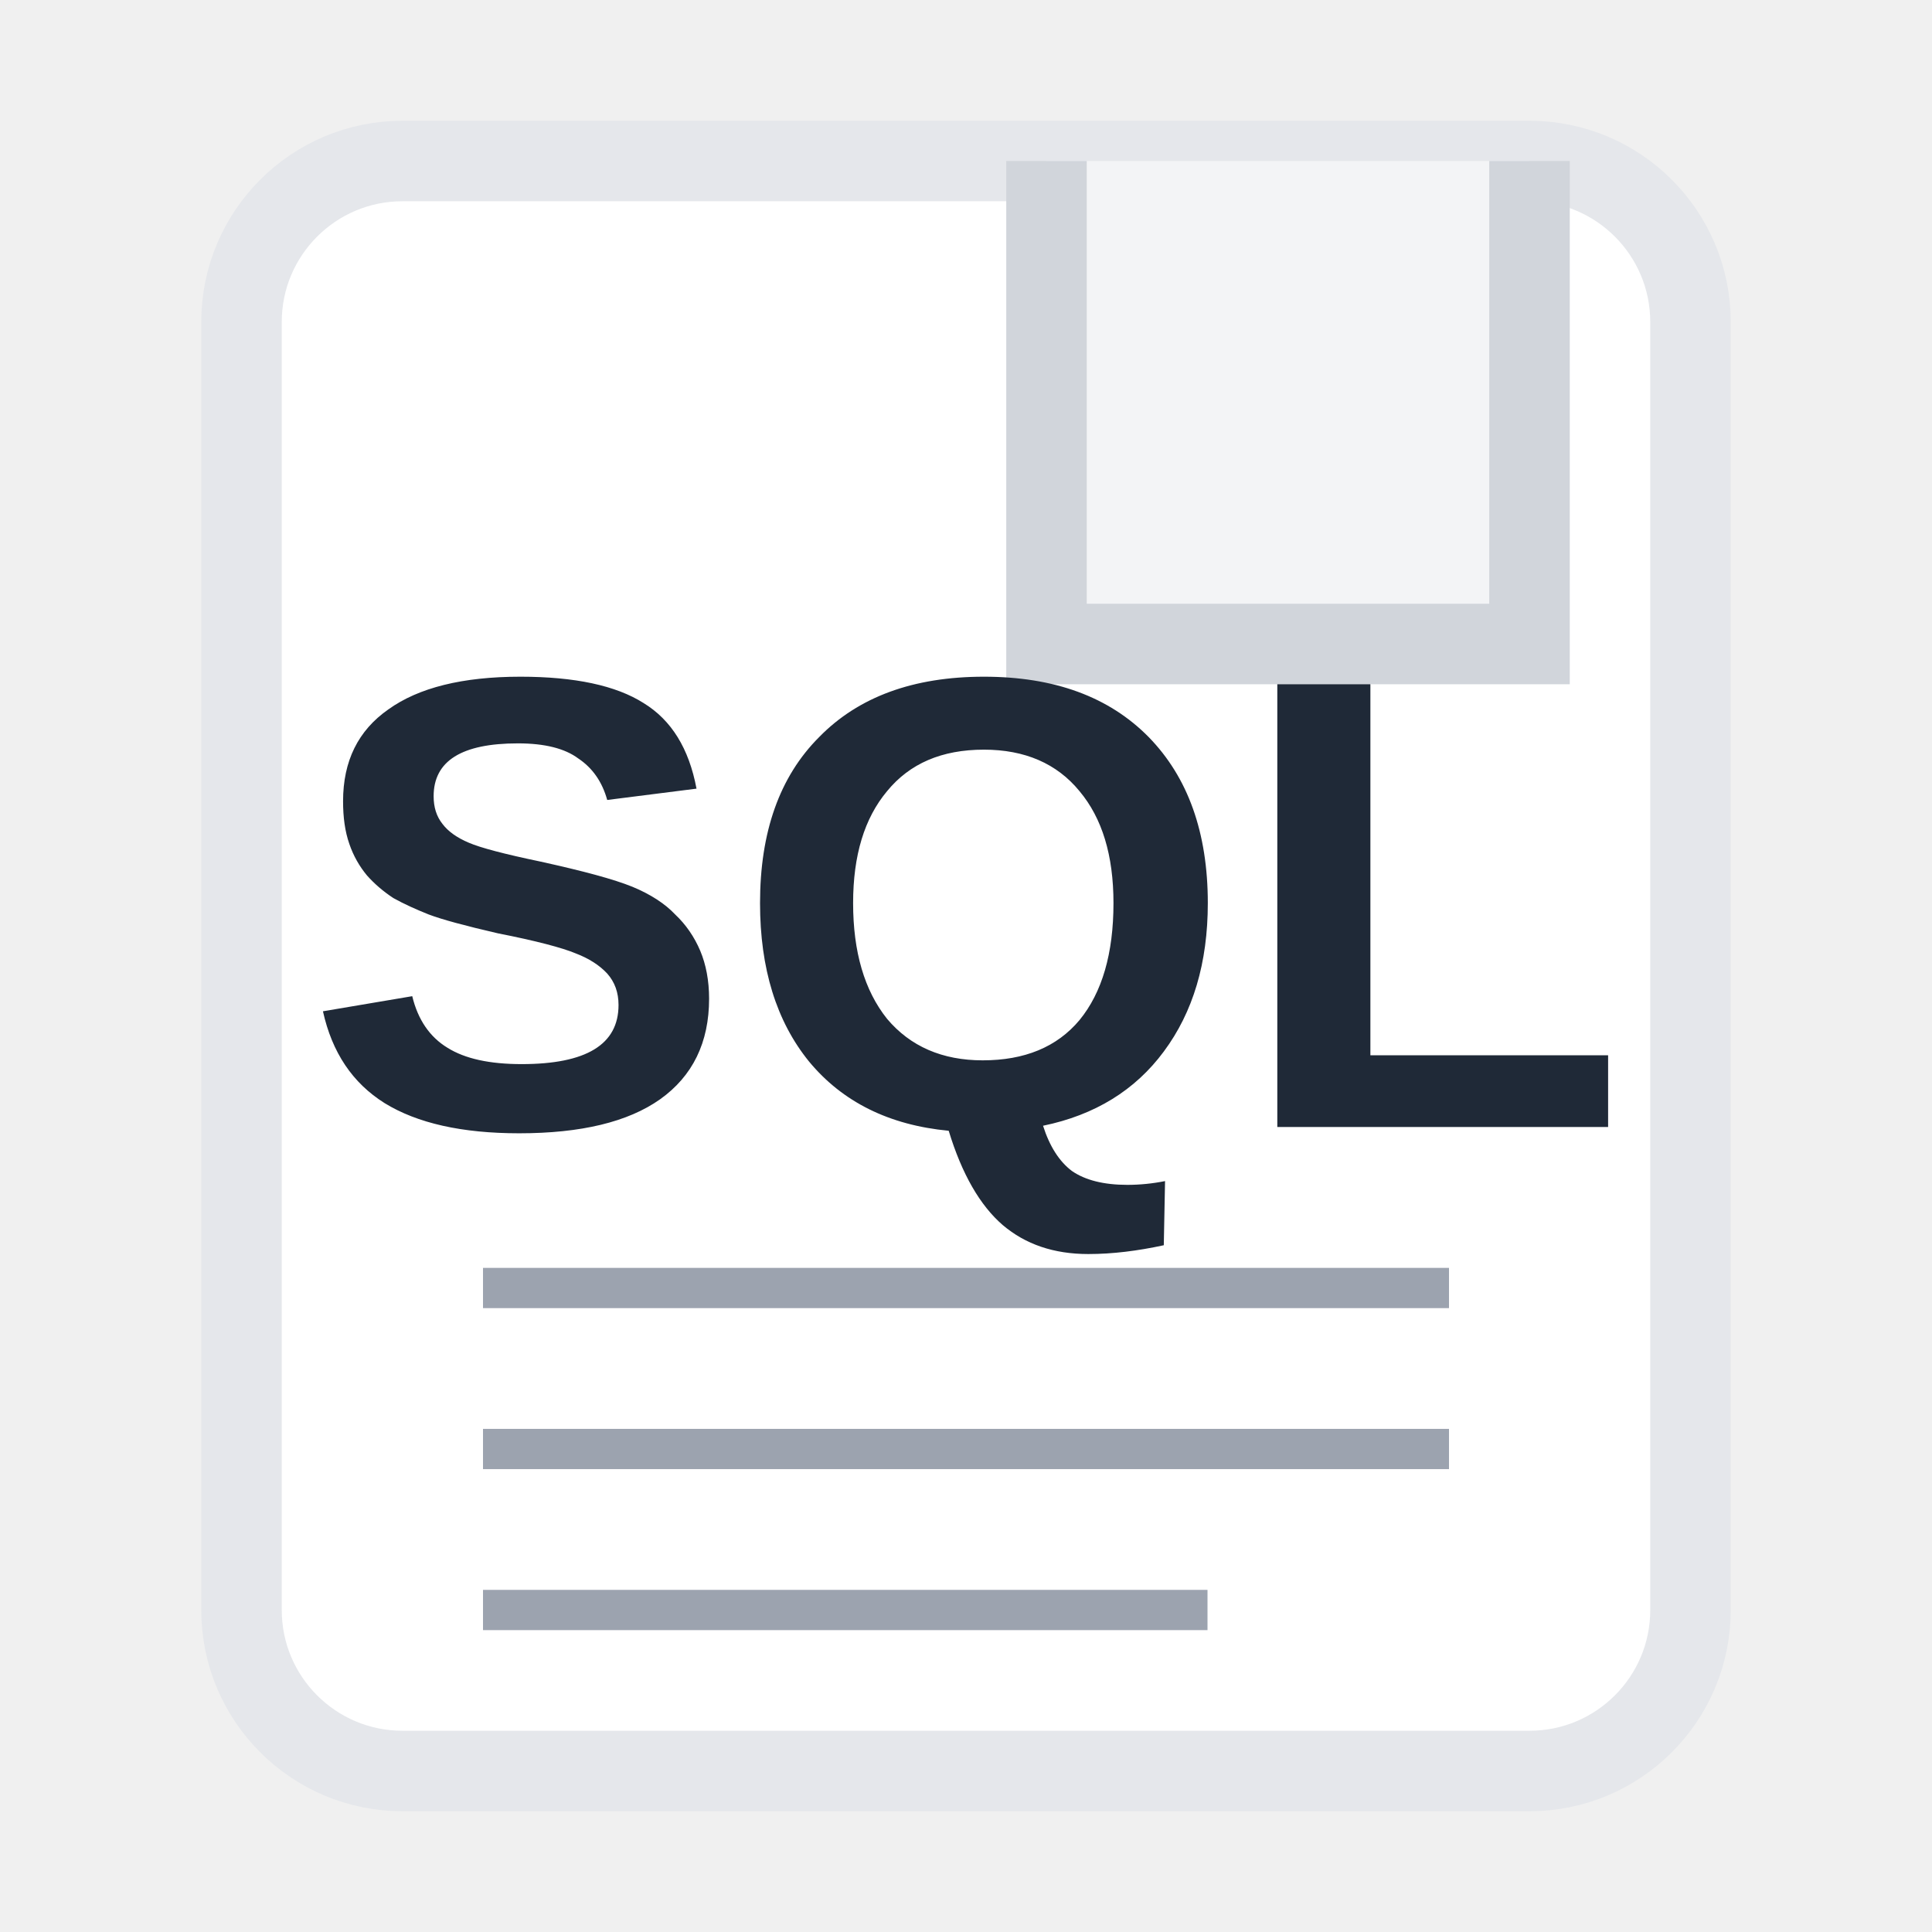
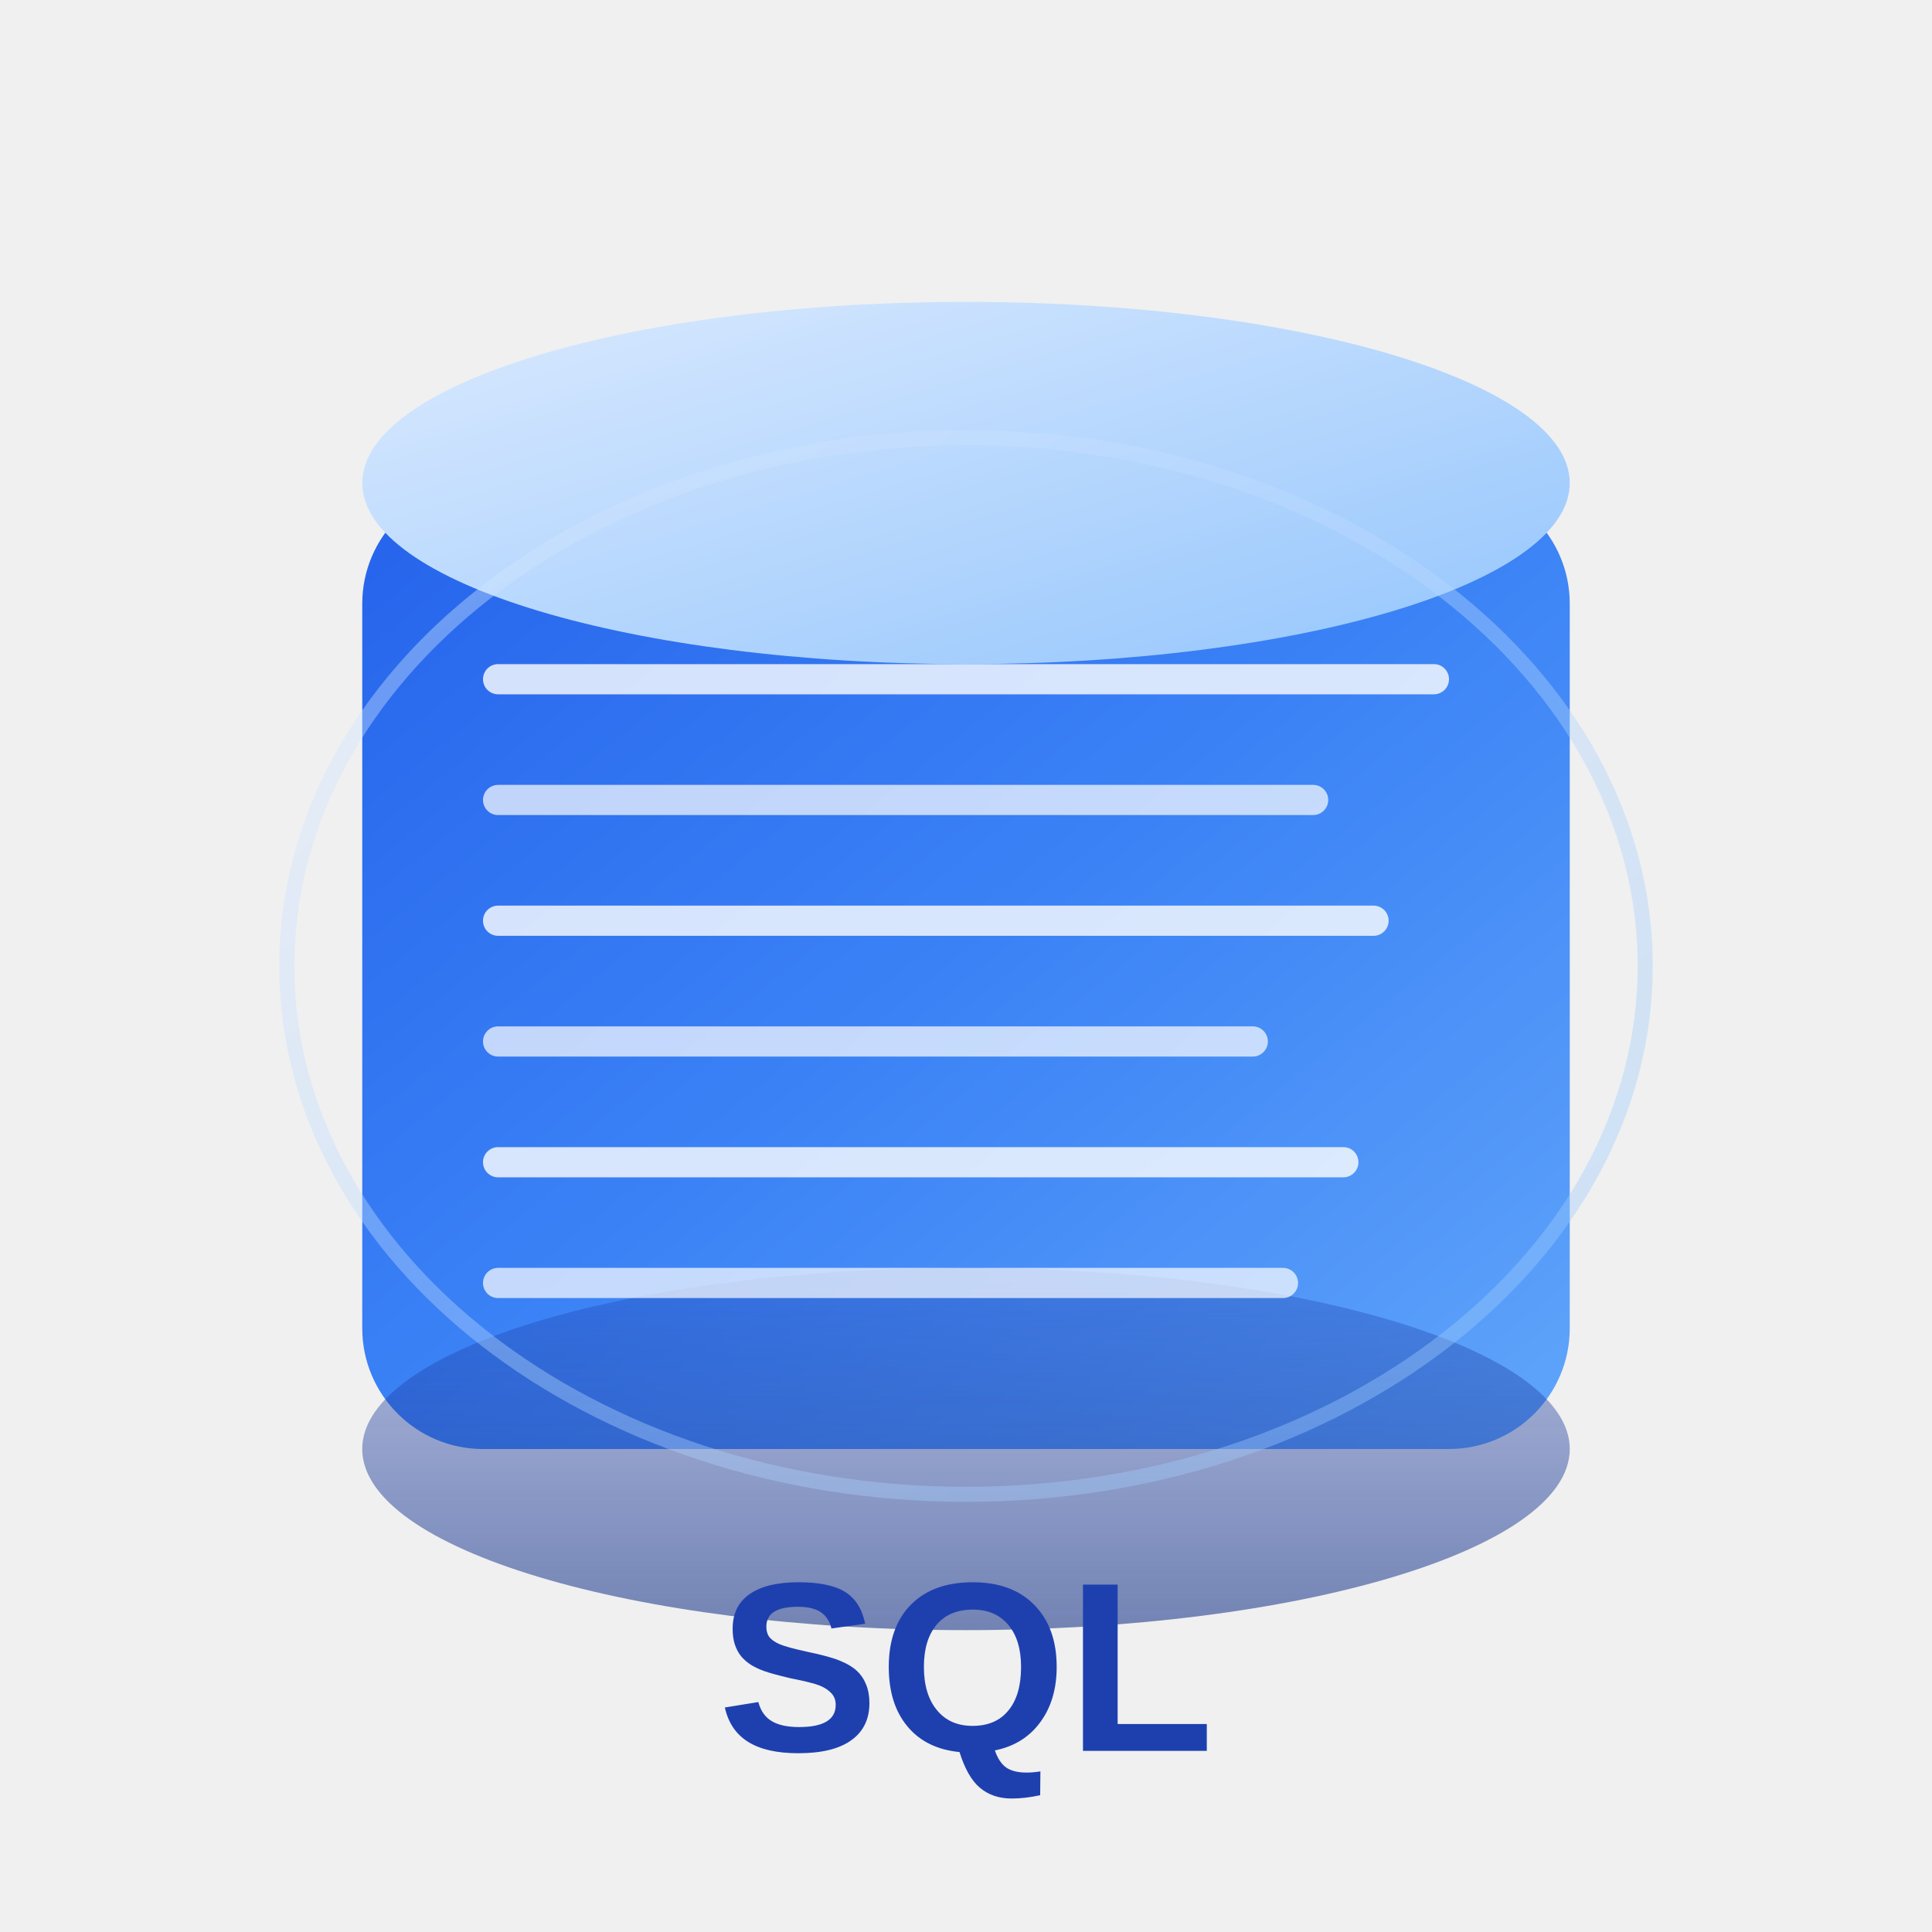
- <svg xmlns="http://www.w3.org/2000/svg" width="24" height="24" viewBox="0 0 24 24" fill="none">
-   <rect x="3" y="2" width="18" height="20" rx="2" fill="white" stroke="#E5E7EB" stroke-width="1" />
-   <path d="M19 2v6h-6V2h6z" fill="#F3F4F6" />
-   <path d="M19 2v6h-6V2" stroke="#D1D5DB" stroke-width="1" fill="none" />
-   <text x="12" y="14" font-family="Arial, sans-serif" font-size="8" font-weight="bold" text-anchor="middle" fill="#1F2937">SQL</text>
-   <line x1="6" y1="16" x2="18" y2="16" stroke="#9CA3AF" stroke-width="0.5" />
-   <line x1="6" y1="18" x2="18" y2="18" stroke="#9CA3AF" stroke-width="0.5" />
-   <line x1="6" y1="20" x2="15" y2="20" stroke="#9CA3AF" stroke-width="0.5" />
+ <svg xmlns="http://www.w3.org/2000/svg" viewBox="0 0 128 128">
+   <defs>
+     <linearGradient id="sqlGradient" x1="0%" y1="0%" x2="100%" y2="100%">
+       <stop offset="0%" stop-color="#2563eb" />
+       <stop offset="50%" stop-color="#3b82f6" />
+       <stop offset="100%" stop-color="#60a5fa" />
+     </linearGradient>
+     <linearGradient id="sqlHighlight" x1="0%" y1="0%" x2="100%" y2="100%">
+       <stop offset="0%" stop-color="#dbeafe" />
+       <stop offset="100%" stop-color="#93c5fd" />
+     </linearGradient>
+     <linearGradient id="sqlShadow" x1="0%" y1="0%" x2="0%" y2="100%">
+       <stop offset="0%" stop-color="#1e40af" stop-opacity="0.3" />
+       <stop offset="100%" stop-color="#1e3a8a" stop-opacity="0.6" />
+     </linearGradient>
+   </defs>
+   <rect x="24" y="32" width="80" height="64" rx="8" ry="8" fill="url(#sqlGradient)" />
+   <ellipse cx="64" cy="32" rx="40" ry="12" fill="url(#sqlHighlight)" />
+   <ellipse cx="64" cy="96" rx="40" ry="12" fill="url(#sqlShadow)" />
+   <rect x="32" y="44" width="64" height="2" rx="1" fill="white" opacity="0.8" />
+   <rect x="32" y="52" width="56" height="2" rx="1" fill="white" opacity="0.7" />
+   <rect x="32" y="60" width="60" height="2" rx="1" fill="white" opacity="0.8" />
+   <rect x="32" y="68" width="52" height="2" rx="1" fill="white" opacity="0.7" />
+   <rect x="32" y="76" width="58" height="2" rx="1" fill="white" opacity="0.8" />
+   <rect x="32" y="84" width="54" height="2" rx="1" fill="white" opacity="0.7" />
+   <text x="64" y="116" font-family="Arial, sans-serif" font-size="16" font-weight="bold" text-anchor="middle" fill="#1e40af">SQL</text>
+   <ellipse cx="64" cy="64" rx="45" ry="35" fill="none" stroke="url(#sqlHighlight)" stroke-width="1" opacity="0.4" />
</svg>
